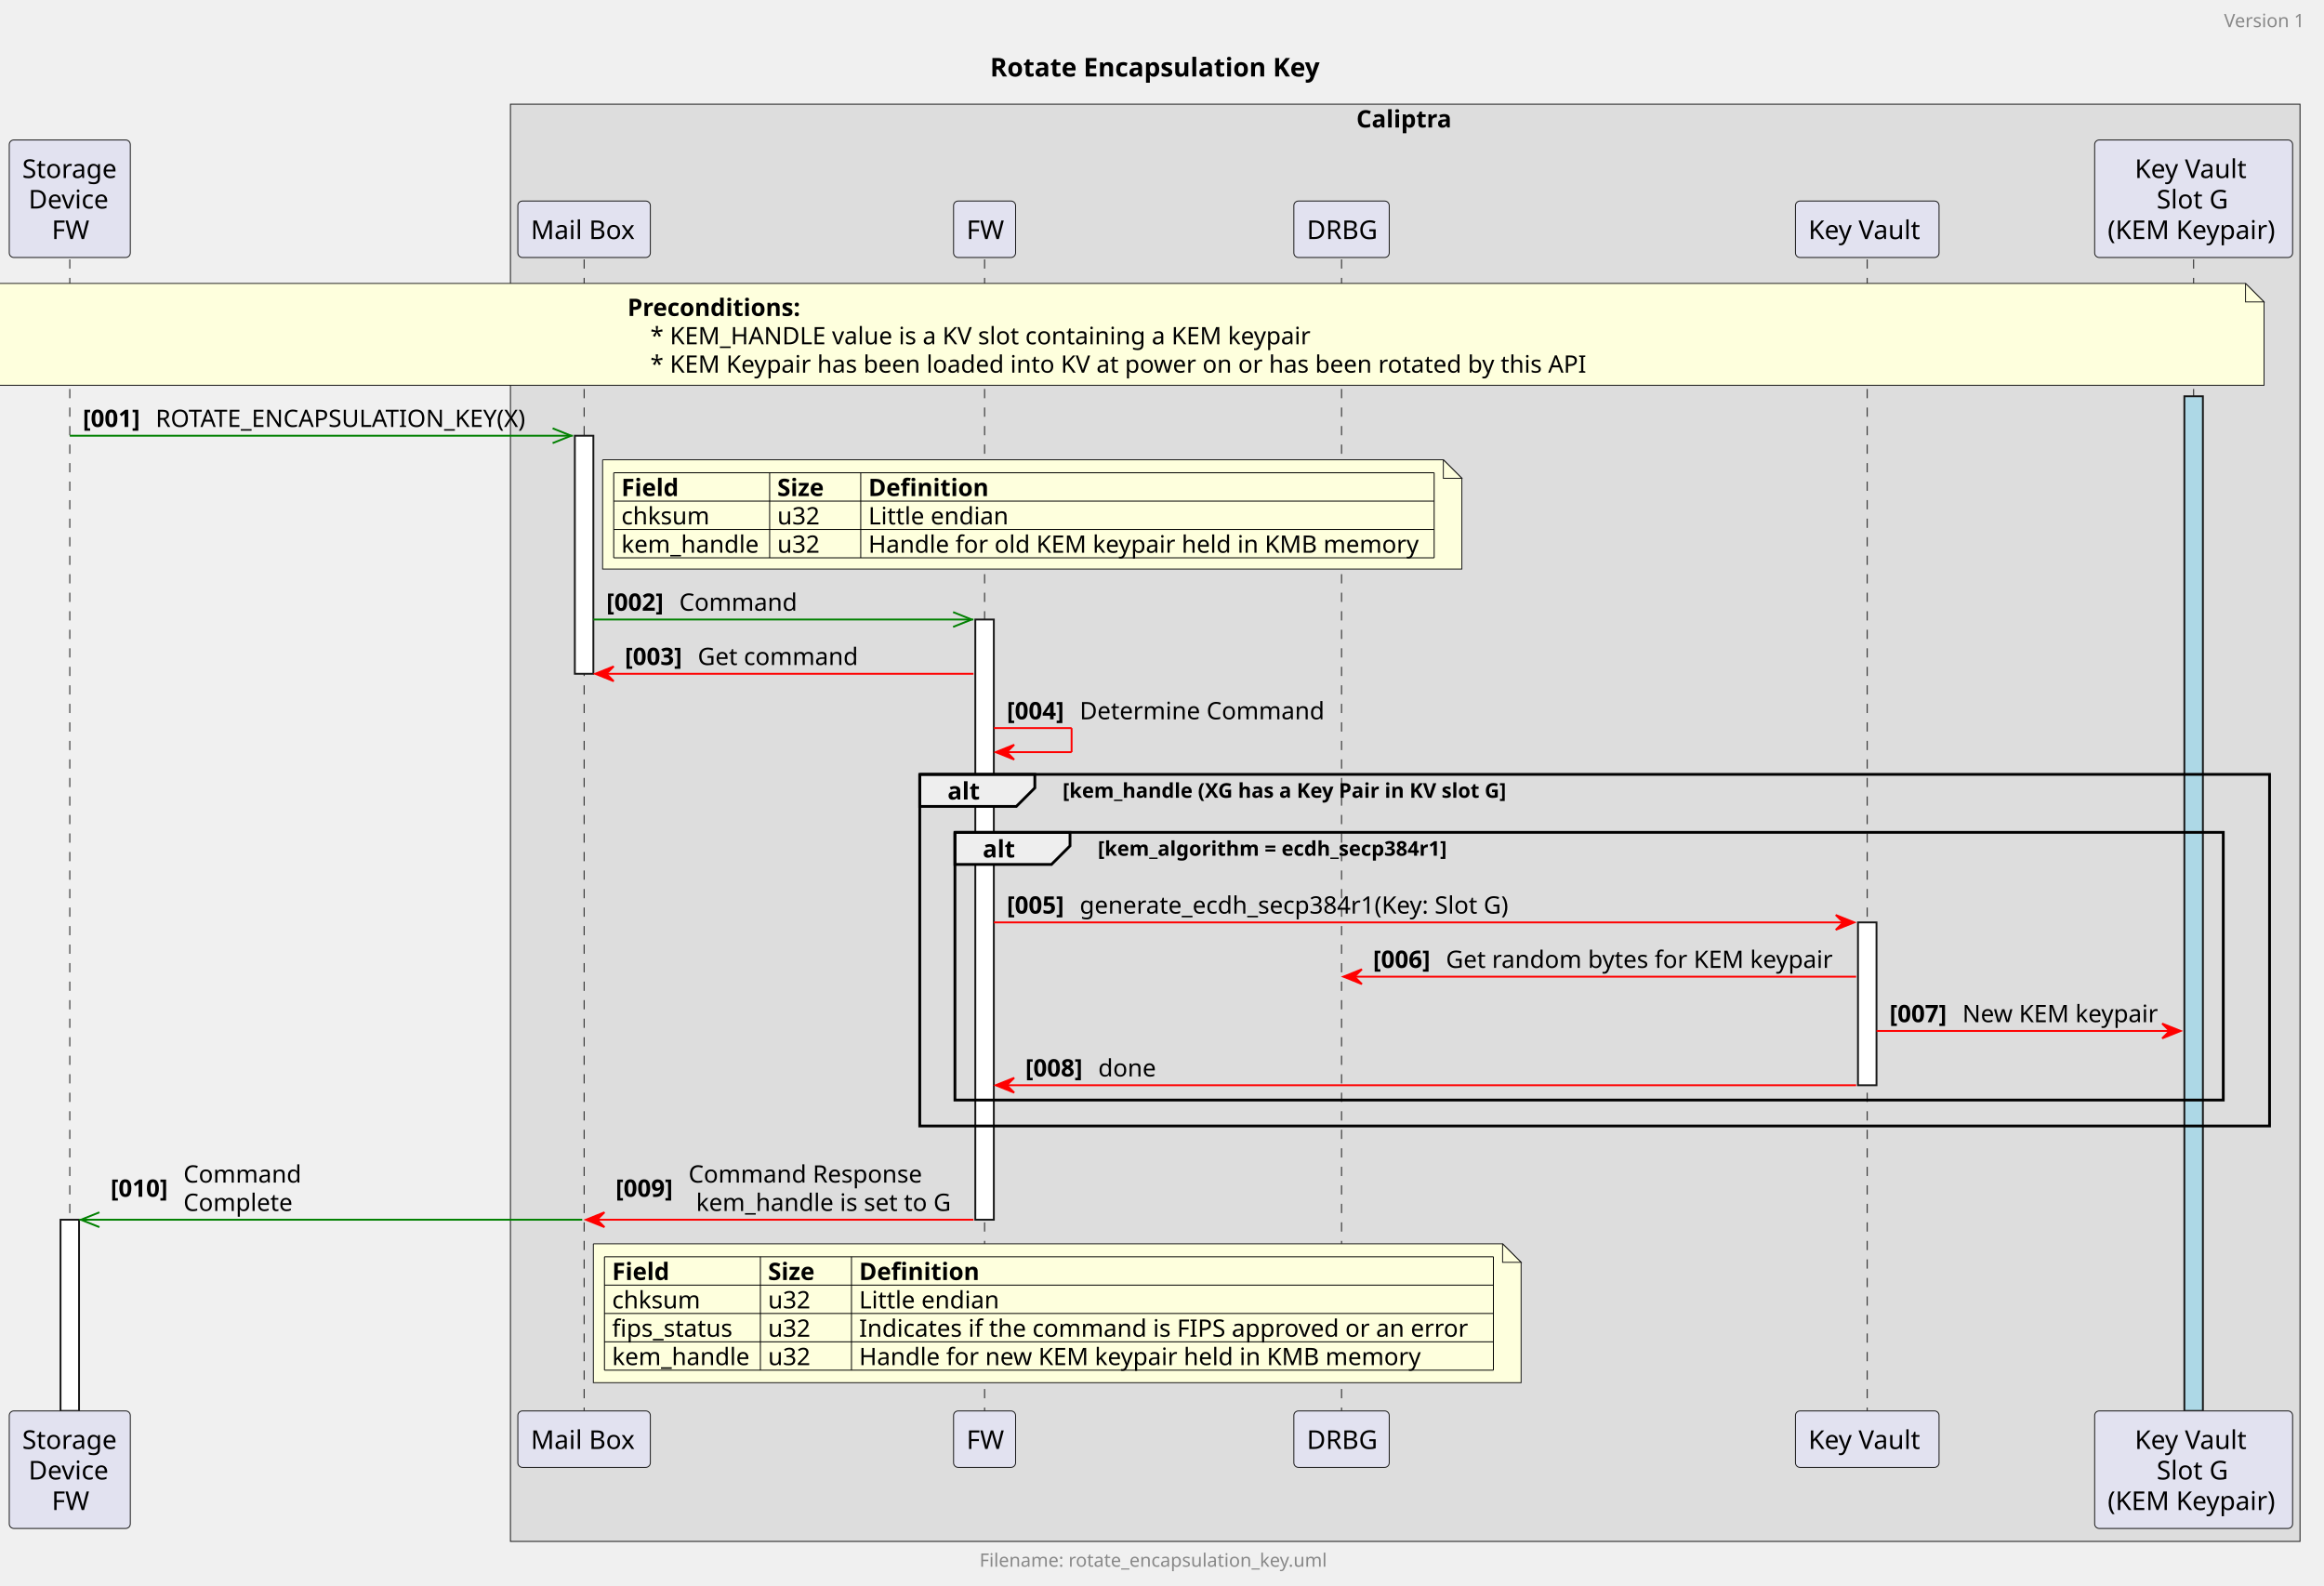
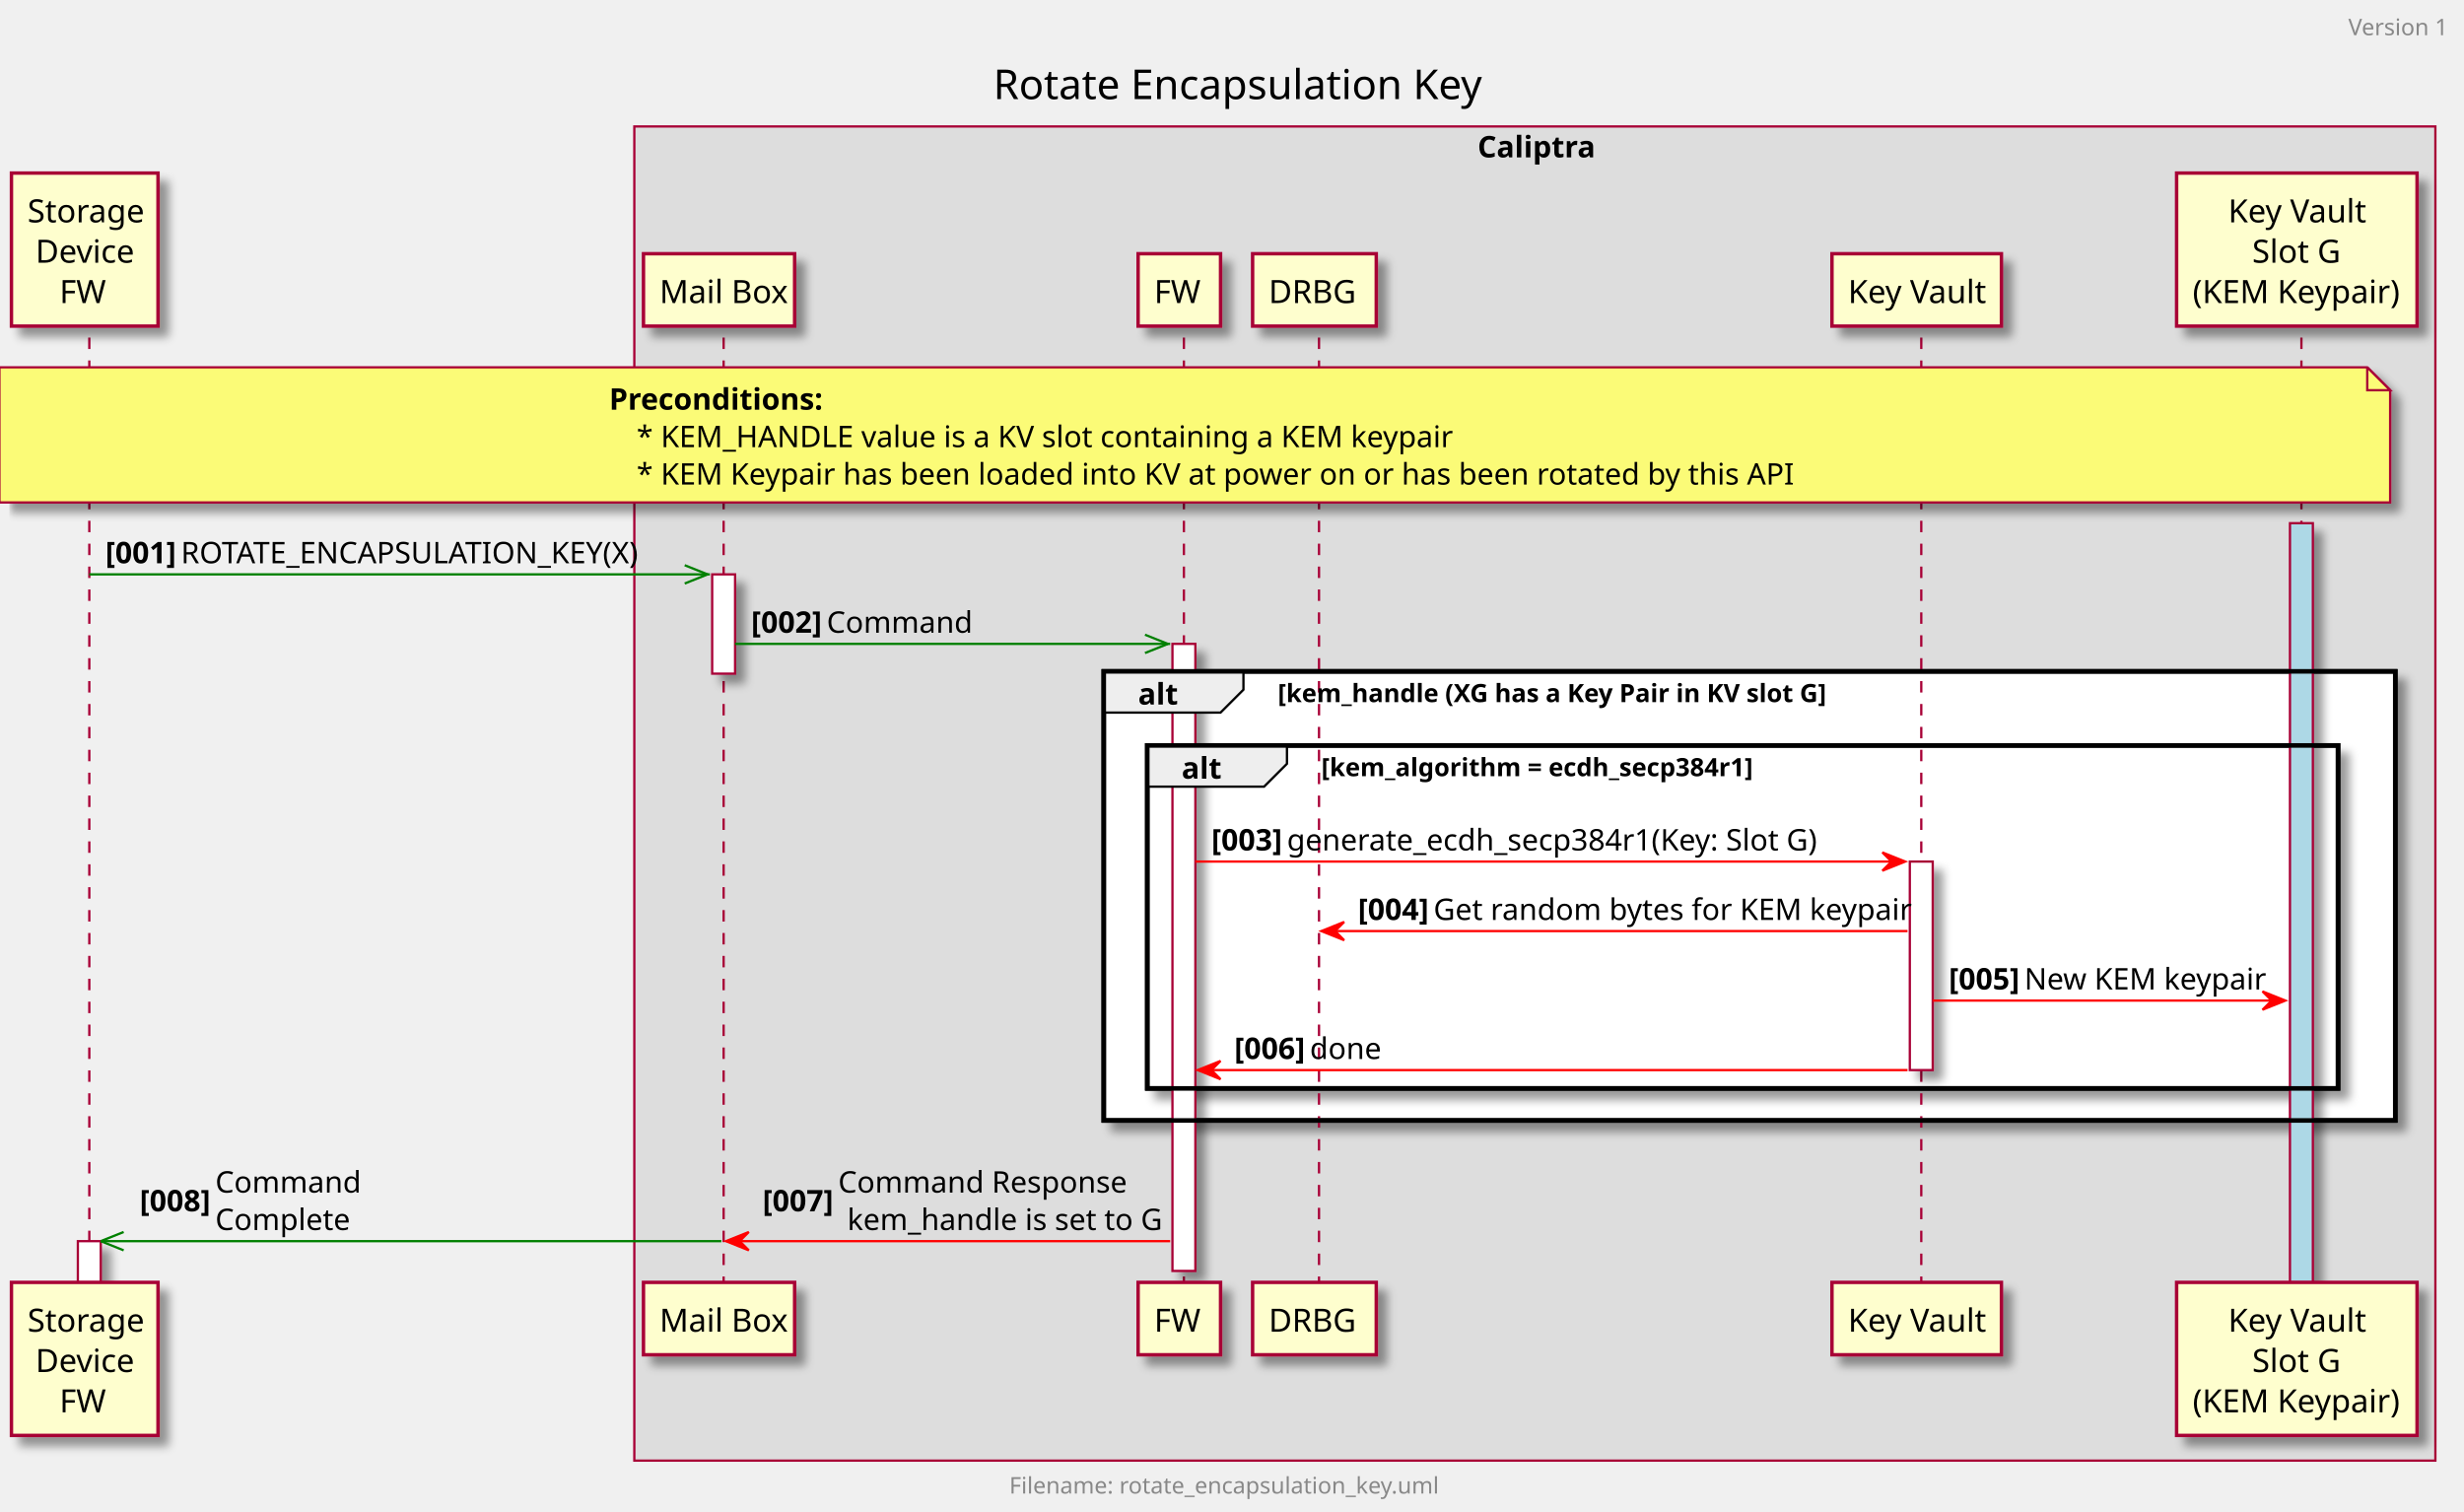
- <svg xmlns="http://www.w3.org/2000/svg" contentStyleType="text/css" data-diagram-type="SEQUENCE" height="856px" preserveAspectRatio="none" style="width:1255px;height:856px;background:#FFFFFF;" version="1.1" viewBox="0 0 1255 856" width="1255px" zoomAndPan="magnify">
-   <defs />
+ <svg xmlns="http://www.w3.org/2000/svg" contentScriptType="application/ecmascript" contentStyleType="text/css" height="660px" preserveAspectRatio="none" style="width:1076px;height:660px;background:#FFFFFF;" version="1.1" viewBox="0 0 1076 660" width="1076px" zoomAndPan="magnify">
+   <defs>
+     <filter height="300%" id="fiado8q6rz7si" width="300%" x="-1" y="-1">
+       <feGaussianBlur result="blurOut" stdDeviation="2.0" />
+       <feColorMatrix in="blurOut" result="blurOut2" type="matrix" values="0 0 0 0 0 0 0 0 0 0 0 0 0 0 0 0 0 0 .4 0" />
+       <feOffset dx="4.0" dy="4.0" in="blurOut2" result="blurOut3" />
+       <feBlend in="SourceGraphic" in2="blurOut3" mode="normal" />
+     </filter>
+   </defs>
  <g>
-     <rect fill="#DDDDDD" height="776.072" style="stroke:#181818;stroke-width:0.5;" width="966.399" x="275.647" y="56.266" />
-     <text fill="#000000" font-family="sans-serif" font-size="13" font-weight="bold" lengthAdjust="spacing" textLength="52.794" x="732.45" y="68.834">Caliptra</text>
-     <text fill="#888888" font-family="sans-serif" font-size="10" lengthAdjust="spacing" textLength="46.025" x="1201.021" y="14.668">Version 1</text>
-     <text fill="#000000" font-family="sans-serif" font-size="14" font-weight="bold" lengthAdjust="spacing" textLength="182.731" x="534.657" y="41.312">Rotate Encapsulation Key</text>
-     <g>
-       <rect fill="transparent" height="621.832" width="8" x="34.183" y="140.041" />
-       <line style="stroke:#181818;stroke-width:0.5;stroke-dasharray:5.0,5.0;" x1="37.683" x2="37.683" y1="140.041" y2="761.873" />
-     </g>
-     <g>
-       <rect fill="#FFFFFF" height="103.242" style="stroke:#181818;stroke-width:1;" width="10" x="32.683" y="658.631" />
-     </g>
-     <g>
-       <rect fill="transparent" height="621.832" width="8" x="311.923" y="140.041" />
-       <line style="stroke:#181818;stroke-width:0.5;stroke-dasharray:5.0,5.0;" x1="315.423" x2="315.423" y1="140.041" y2="761.873" />
-     </g>
-     <g>
-       <rect fill="#FFFFFF" height="128.553" style="stroke:#181818;stroke-width:1;" width="10" x="310.423" y="235.283" />
-     </g>
-     <g>
-       <rect fill="transparent" height="621.832" width="8" x="528.186" y="140.041" />
-       <line style="stroke:#181818;stroke-width:0.5;stroke-dasharray:5.0,5.0;" x1="531.686" x2="531.686" y1="140.041" y2="761.873" />
-     </g>
-     <g>
-       <rect fill="#FFFFFF" height="324.106" style="stroke:#181818;stroke-width:1;" width="10" x="526.686" y="334.525" />
-     </g>
-     <g>
-       <rect fill="transparent" height="621.832" width="8" x="720.954" y="140.041" />
-       <line style="stroke:#181818;stroke-width:0.5;stroke-dasharray:5.0,5.0;" x1="724.454" x2="724.454" y1="140.041" y2="761.873" />
-     </g>
-     <g>
-       <rect fill="transparent" height="621.832" width="8" x="1004.845" y="140.041" />
-       <line style="stroke:#181818;stroke-width:0.5;stroke-dasharray:5.0,5.0;" x1="1008.345" x2="1008.345" y1="140.041" y2="761.873" />
-     </g>
-     <g>
-       <rect fill="#FFFFFF" height="87.932" style="stroke:#181818;stroke-width:1;" width="10" x="1003.345" y="498.078" />
-     </g>
-     <g>
-       <rect fill="transparent" height="621.832" width="8" x="1181.099" y="140.041" />
-       <line style="stroke:#181818;stroke-width:0.5;stroke-dasharray:5.0,5.0;" x1="1184.599" x2="1184.599" y1="140.041" y2="761.873" />
-     </g>
-     <g>
-       <rect fill="#ADD8E6" height="547.9" style="stroke:#181818;stroke-width:1;" width="10" x="1179.599" y="213.973" />
-     </g>
-     <rect fill="#E2E2F0" height="63.465" rx="2.5" ry="2.5" style="stroke:#181818;stroke-width:0.5;" width="65.365" x="5" y="75.576" />
-     <text fill="#000000" font-family="sans-serif" font-size="14" lengthAdjust="spacing" textLength="51.365" x="12" y="96.111">Storage</text>
-     <text fill="#000000" font-family="sans-serif" font-size="14" lengthAdjust="spacing" textLength="44.55" x="15.408" y="112.6">Device</text>
-     <text fill="#000000" font-family="sans-serif" font-size="14" lengthAdjust="spacing" textLength="19.482" x="27.941" y="129.088">FW</text>
-     <rect fill="#E2E2F0" height="30.488" rx="2.5" ry="2.5" style="stroke:#181818;stroke-width:0.5;" width="71.552" x="279.647" y="108.553" />
-     <text fill="#000000" font-family="sans-serif" font-size="14" lengthAdjust="spacing" textLength="57.552" x="286.647" y="129.088">Mail Box</text>
-     <rect fill="#E2E2F0" height="30.488" rx="2.5" ry="2.5" style="stroke:#181818;stroke-width:0.5;" width="33.482" x="514.945" y="108.553" />
-     <text fill="#000000" font-family="sans-serif" font-size="14" lengthAdjust="spacing" textLength="19.482" x="521.945" y="129.088">FW</text>
-     <rect fill="#E2E2F0" height="30.488" rx="2.5" ry="2.5" style="stroke:#181818;stroke-width:0.5;" width="51.509" x="698.7" y="108.553" />
-     <text fill="#000000" font-family="sans-serif" font-size="14" lengthAdjust="spacing" textLength="37.509" x="705.7" y="129.088">DRBG</text>
-     <rect fill="#E2E2F0" height="30.488" rx="2.5" ry="2.5" style="stroke:#181818;stroke-width:0.5;" width="77.54" x="969.575" y="108.553" />
-     <text fill="#000000" font-family="sans-serif" font-size="14" lengthAdjust="spacing" textLength="63.54" x="976.575" y="129.088">Key Vault</text>
-     <rect fill="#E2E2F0" height="63.465" rx="2.5" ry="2.5" style="stroke:#181818;stroke-width:0.5;" width="106.894" x="1131.152" y="75.576" />
-     <text fill="#000000" font-family="sans-serif" font-size="14" lengthAdjust="spacing" textLength="63.54" x="1152.829" y="96.111">Key Vault</text>
-     <text fill="#000000" font-family="sans-serif" font-size="14" lengthAdjust="spacing" textLength="39.97" x="1164.614" y="112.6">Slot G</text>
-     <text fill="#000000" font-family="sans-serif" font-size="14" lengthAdjust="spacing" textLength="92.894" x="1138.152" y="129.088">(KEM Keypair)</text>
-     <rect fill="#E2E2F0" height="63.465" rx="2.5" ry="2.5" style="stroke:#181818;stroke-width:0.5;" width="65.365" x="5" y="761.873" />
-     <text fill="#000000" font-family="sans-serif" font-size="14" lengthAdjust="spacing" textLength="51.365" x="12" y="782.408">Storage</text>
-     <text fill="#000000" font-family="sans-serif" font-size="14" lengthAdjust="spacing" textLength="44.55" x="15.408" y="798.896">Device</text>
-     <text fill="#000000" font-family="sans-serif" font-size="14" lengthAdjust="spacing" textLength="19.482" x="27.941" y="815.385">FW</text>
-     <rect fill="#E2E2F0" height="30.488" rx="2.5" ry="2.5" style="stroke:#181818;stroke-width:0.5;" width="71.552" x="279.647" y="761.873" />
-     <text fill="#000000" font-family="sans-serif" font-size="14" lengthAdjust="spacing" textLength="57.552" x="286.647" y="782.408">Mail Box</text>
-     <rect fill="#E2E2F0" height="30.488" rx="2.5" ry="2.5" style="stroke:#181818;stroke-width:0.5;" width="33.482" x="514.945" y="761.873" />
-     <text fill="#000000" font-family="sans-serif" font-size="14" lengthAdjust="spacing" textLength="19.482" x="521.945" y="782.408">FW</text>
-     <rect fill="#E2E2F0" height="30.488" rx="2.5" ry="2.5" style="stroke:#181818;stroke-width:0.5;" width="51.509" x="698.7" y="761.873" />
-     <text fill="#000000" font-family="sans-serif" font-size="14" lengthAdjust="spacing" textLength="37.509" x="705.7" y="782.408">DRBG</text>
-     <rect fill="#E2E2F0" height="30.488" rx="2.5" ry="2.5" style="stroke:#181818;stroke-width:0.5;" width="77.54" x="969.575" y="761.873" />
-     <text fill="#000000" font-family="sans-serif" font-size="14" lengthAdjust="spacing" textLength="63.54" x="976.575" y="782.408">Key Vault</text>
-     <rect fill="#E2E2F0" height="63.465" rx="2.5" ry="2.5" style="stroke:#181818;stroke-width:0.5;" width="106.894" x="1131.152" y="761.873" />
-     <text fill="#000000" font-family="sans-serif" font-size="14" lengthAdjust="spacing" textLength="63.54" x="1152.829" y="782.408">Key Vault</text>
-     <text fill="#000000" font-family="sans-serif" font-size="14" lengthAdjust="spacing" textLength="39.97" x="1164.614" y="798.896">Slot G</text>
-     <text fill="#000000" font-family="sans-serif" font-size="14" lengthAdjust="spacing" textLength="92.894" x="1138.152" y="815.385">(KEM Keypair)</text>
-     <path d="M-0.382,153.041 L-0.382,208.041 L1222.618,208.041 L1222.618,163.041 L1212.618,153.041 L-0.382,153.041 " fill="#FEFFDD" style="stroke:#181818;stroke-width:0.5;" />
-     <path d="M1212.618,153.041 L1212.618,163.041 L1222.618,163.041 L1212.618,153.041 " fill="#FEFFDD" style="stroke:#181818;stroke-width:0.5;" />
-     <text fill="#000000" font-family="sans-serif" font-size="13" font-weight="bold" lengthAdjust="spacing" textLength="94.999" x="338.843" y="170.609">Preconditions:</text>
-     <text fill="#000000" font-family="sans-serif" font-size="13" lengthAdjust="spacing" textLength="369.719" x="351.183" y="185.92">* KEM_HANDLE value is a KV slot containing a KEM keypair</text>
-     <text fill="#000000" font-family="sans-serif" font-size="13" lengthAdjust="spacing" textLength="523.256" x="351.183" y="201.231">* KEM Keypair has been loaded into KV at power on or has been rotated by this API</text>
-     <line style="stroke:#008000;stroke-width:1;" x1="308.423" x2="298.423" y1="235.283" y2="231.283" />
-     <line style="stroke:#008000;stroke-width:1;" x1="308.423" x2="298.423" y1="235.283" y2="239.283" />
-     <line style="stroke:#008000;stroke-width:1;" x1="37.683" x2="309.423" y1="235.283" y2="235.283" />
-     <text fill="#000000" font-family="sans-serif" font-size="13" font-weight="bold" lengthAdjust="spacing" textLength="35.363" x="44.683" y="230.541">[001]</text>
-     <text fill="#000000" font-family="sans-serif" font-size="13" lengthAdjust="spacing" textLength="209.377" x="84.045" y="230.541">ROTATE_ENCAPSULATION_KEY(X)</text>
-     <path d="M325.423,248.283 L325.423,307.283 L789.423,307.283 L789.423,258.283 L779.423,248.283 L325.423,248.283 " fill="#FEFFDD" style="stroke:#181818;stroke-width:0.5;" />
-     <path d="M779.423,248.283 L779.423,258.283 L789.423,258.283 L779.423,248.283 " fill="#FEFFDD" style="stroke:#181818;stroke-width:0.5;" />
-     <text fill="#000000" font-family="sans-serif" font-size="13" lengthAdjust="spacing" textLength="4.113" x="331.423" y="267.852"> </text>
-     <text fill="#000000" font-family="sans-serif" font-size="13" font-weight="bold" lengthAdjust="spacing" textLength="32.151" x="335.536" y="267.852">Field</text>
-     <text fill="#000000" font-family="sans-serif" font-size="13" lengthAdjust="spacing" textLength="4.113" x="415.625" y="267.852"> </text>
-     <text fill="#000000" font-family="sans-serif" font-size="13" font-weight="bold" lengthAdjust="spacing" textLength="26.952" x="419.738" y="267.852">Size</text>
-     <text fill="#000000" font-family="sans-serif" font-size="13" lengthAdjust="spacing" textLength="4.113" x="464.812" y="267.852"> </text>
-     <text fill="#000000" font-family="sans-serif" font-size="13" font-weight="bold" lengthAdjust="spacing" textLength="66.644" x="468.926" y="267.852">Definition</text>
-     <text fill="#000000" font-family="sans-serif" font-size="13" lengthAdjust="spacing" textLength="49.156" x="335.536" y="283.162">chksum</text>
-     <text fill="#000000" font-family="sans-serif" font-size="13" lengthAdjust="spacing" textLength="24.508" x="419.738" y="283.162">u32</text>
-     <text fill="#000000" font-family="sans-serif" font-size="13" lengthAdjust="spacing" textLength="78.025" x="468.926" y="283.162">Little endian</text>
-     <text fill="#000000" font-family="sans-serif" font-size="13" lengthAdjust="spacing" textLength="75.975" x="335.536" y="298.473">kem_handle</text>
-     <text fill="#000000" font-family="sans-serif" font-size="13" lengthAdjust="spacing" textLength="24.508" x="419.738" y="298.473">u32</text>
-     <text fill="#000000" font-family="sans-serif" font-size="13" lengthAdjust="spacing" textLength="305.551" x="468.926" y="298.473">Handle for old KEM keypair held in KMB memory</text>
-     <line style="stroke:#000000;stroke-width:0.5;" x1="331.423" x2="774.477" y1="255.283" y2="255.283" />
-     <line style="stroke:#000000;stroke-width:0.5;" x1="331.423" x2="774.477" y1="270.594" y2="270.594" />
-     <line style="stroke:#000000;stroke-width:0.5;" x1="331.423" x2="774.477" y1="285.904" y2="285.904" />
-     <line style="stroke:#000000;stroke-width:0.5;" x1="331.423" x2="774.477" y1="301.215" y2="301.215" />
-     <line style="stroke:#000000;stroke-width:0.5;" x1="331.423" x2="331.423" y1="255.283" y2="301.215" />
-     <line style="stroke:#000000;stroke-width:0.5;" x1="415.625" x2="415.625" y1="255.283" y2="301.215" />
-     <line style="stroke:#000000;stroke-width:0.5;" x1="464.812" x2="464.812" y1="255.283" y2="301.215" />
-     <line style="stroke:#000000;stroke-width:0.5;" x1="774.477" x2="774.477" y1="255.283" y2="301.215" />
-     <line style="stroke:#008000;stroke-width:1;" x1="524.686" x2="514.686" y1="334.525" y2="330.525" />
-     <line style="stroke:#008000;stroke-width:1;" x1="524.686" x2="514.686" y1="334.525" y2="338.525" />
-     <line style="stroke:#008000;stroke-width:1;" x1="320.423" x2="525.686" y1="334.525" y2="334.525" />
-     <text fill="#000000" font-family="sans-serif" font-size="13" font-weight="bold" lengthAdjust="spacing" textLength="35.363" x="327.423" y="329.783">[002]</text>
-     <text fill="#000000" font-family="sans-serif" font-size="13" lengthAdjust="spacing" textLength="64.683" x="366.786" y="329.783">Command</text>
-     <polygon fill="#FF0000" points="331.423,359.836,321.423,363.836,331.423,367.836,327.423,363.836" style="stroke:#FF0000;stroke-width:1;" />
-     <line style="stroke:#FF0000;stroke-width:1;" x1="325.423" x2="525.686" y1="363.836" y2="363.836" />
-     <text fill="#000000" font-family="sans-serif" font-size="13" font-weight="bold" lengthAdjust="spacing" textLength="35.363" x="337.423" y="359.094">[003]</text>
-     <text fill="#000000" font-family="sans-serif" font-size="13" lengthAdjust="spacing" textLength="87.96" x="376.786" y="359.094">Get command</text>
-     <line style="stroke:#FF0000;stroke-width:1;" x1="536.686" x2="578.686" y1="393.147" y2="393.147" />
-     <line style="stroke:#FF0000;stroke-width:1;" x1="578.686" x2="578.686" y1="393.147" y2="406.147" />
-     <line style="stroke:#FF0000;stroke-width:1;" x1="537.686" x2="578.686" y1="406.147" y2="406.147" />
-     <polygon fill="#FF0000" points="547.686,402.147,537.686,406.147,547.686,410.147,543.686,406.147" style="stroke:#FF0000;stroke-width:1;" />
-     <text fill="#000000" font-family="sans-serif" font-size="13" font-weight="bold" lengthAdjust="spacing" textLength="35.363" x="543.686" y="388.404">[004]</text>
-     <text fill="#000000" font-family="sans-serif" font-size="13" lengthAdjust="spacing" textLength="134.405" x="583.049" y="388.404">Determine Command</text>
-     <path d="M496.686,418.147 L558.825,418.147 L558.825,425.457 L548.825,435.457 L496.686,435.457 L496.686,418.147 " fill="#EEEEEE" style="stroke:#000000;stroke-width:1.5;" />
-     <rect fill="transparent" height="189.863" style="stroke:#000000;stroke-width:1.5;" width="728.913" x="496.686" y="418.147" />
-     <text fill="#000000" font-family="sans-serif" font-size="13" font-weight="bold" lengthAdjust="spacing" textLength="17.139" x="511.686" y="431.715">alt</text>
-     <text fill="#000000" font-family="sans-serif" font-size="11" font-weight="bold" lengthAdjust="spacing" textLength="252.812" x="573.825" y="430.781">[kem_handle (XG has a Key Pair in KV slot G]</text>
-     <path d="M515.686,449.457 L577.825,449.457 L577.825,456.768 L567.825,466.768 L515.686,466.768 L515.686,449.457 " fill="#EEEEEE" style="stroke:#000000;stroke-width:1.5;" />
-     <rect fill="transparent" height="144.553" style="stroke:#000000;stroke-width:1.5;" width="684.913" x="515.686" y="449.457" />
-     <text fill="#000000" font-family="sans-serif" font-size="13" font-weight="bold" lengthAdjust="spacing" textLength="17.139" x="530.686" y="463.025">alt</text>
-     <text fill="#000000" font-family="sans-serif" font-size="11" font-weight="bold" lengthAdjust="spacing" textLength="201.126" x="592.825" y="462.092">[kem_algorithm = ecdh_secp384r1]</text>
-     <polygon fill="#FF0000" points="991.345,494.078,1001.345,498.078,991.345,502.078,995.345,498.078" style="stroke:#FF0000;stroke-width:1;" />
-     <line style="stroke:#FF0000;stroke-width:1;" x1="536.686" x2="997.345" y1="498.078" y2="498.078" />
-     <text fill="#000000" font-family="sans-serif" font-size="13" font-weight="bold" lengthAdjust="spacing" textLength="35.363" x="543.686" y="493.336">[005]</text>
-     <text fill="#000000" font-family="sans-serif" font-size="13" lengthAdjust="spacing" textLength="241.643" x="583.049" y="493.336">generate_ecdh_secp384r1(Key: Slot G)</text>
-     <polygon fill="#FF0000" points="735.454,523.389,725.454,527.389,735.454,531.389,731.454,527.389" style="stroke:#FF0000;stroke-width:1;" />
-     <line style="stroke:#FF0000;stroke-width:1;" x1="729.454" x2="1002.345" y1="527.389" y2="527.389" />
-     <text fill="#000000" font-family="sans-serif" font-size="13" font-weight="bold" lengthAdjust="spacing" textLength="35.363" x="741.454" y="522.646">[006]</text>
-     <text fill="#000000" font-family="sans-serif" font-size="13" lengthAdjust="spacing" textLength="215.528" x="780.817" y="522.646">Get random bytes for KEM keypair</text>
-     <polygon fill="#FF0000" points="1167.599,552.699,1177.599,556.699,1167.599,560.699,1171.599,556.699" style="stroke:#FF0000;stroke-width:1;" />
-     <line style="stroke:#FF0000;stroke-width:1;" x1="1013.345" x2="1173.599" y1="556.699" y2="556.699" />
-     <text fill="#000000" font-family="sans-serif" font-size="13" font-weight="bold" lengthAdjust="spacing" textLength="35.363" x="1020.345" y="551.957">[007]</text>
-     <text fill="#000000" font-family="sans-serif" font-size="13" lengthAdjust="spacing" textLength="107.891" x="1059.708" y="551.957">New KEM keypair</text>
-     <polygon fill="#FF0000" points="547.686,582.01,537.686,586.01,547.686,590.01,543.686,586.01" style="stroke:#FF0000;stroke-width:1;" />
-     <line style="stroke:#FF0000;stroke-width:1;" x1="541.686" x2="1002.345" y1="586.01" y2="586.01" />
-     <text fill="#000000" font-family="sans-serif" font-size="13" font-weight="bold" lengthAdjust="spacing" textLength="35.363" x="553.686" y="581.268">[008]</text>
-     <text fill="#000000" font-family="sans-serif" font-size="13" lengthAdjust="spacing" textLength="31.478" x="593.049" y="581.268">done</text>
-     <polygon fill="#FF0000" points="326.423,654.631,316.423,658.631,326.423,662.631,322.423,658.631" style="stroke:#FF0000;stroke-width:1;" />
-     <line style="stroke:#FF0000;stroke-width:1;" x1="320.423" x2="525.686" y1="658.631" y2="658.631" />
-     <text fill="#000000" font-family="sans-serif" font-size="13" font-weight="bold" lengthAdjust="spacing" textLength="35.363" x="332.423" y="646.233">[009]</text>
-     <text fill="#000000" font-family="sans-serif" font-size="13" lengthAdjust="spacing" textLength="128.991" x="371.786" y="638.578">Command Response</text>
-     <text fill="#000000" font-family="sans-serif" font-size="13" lengthAdjust="spacing" textLength="143.787" x="375.899" y="653.889">kem_handle is set to G</text>
-     <line style="stroke:#008000;stroke-width:1;" x1="43.683" x2="53.683" y1="658.631" y2="654.631" />
-     <line style="stroke:#008000;stroke-width:1;" x1="43.683" x2="53.683" y1="658.631" y2="662.631" />
-     <line style="stroke:#008000;stroke-width:1;" x1="42.683" x2="314.423" y1="658.631" y2="658.631" />
-     <text fill="#000000" font-family="sans-serif" font-size="13" font-weight="bold" lengthAdjust="spacing" textLength="35.363" x="59.683" y="646.233">[010]</text>
-     <text fill="#000000" font-family="sans-serif" font-size="13" lengthAdjust="spacing" textLength="64.683" x="99.045" y="638.578">Command</text>
-     <text fill="#000000" font-family="sans-serif" font-size="13" lengthAdjust="spacing" textLength="60.404" x="99.045" y="653.889">Complete</text>
-     <path d="M320.423,671.631 L320.423,746.631 L821.423,746.631 L821.423,681.631 L811.423,671.631 L320.423,671.631 " fill="#FEFFDD" style="stroke:#181818;stroke-width:0.5;" />
-     <path d="M811.423,671.631 L811.423,681.631 L821.423,681.631 L811.423,671.631 " fill="#FEFFDD" style="stroke:#181818;stroke-width:0.5;" />
-     <text fill="#000000" font-family="sans-serif" font-size="13" lengthAdjust="spacing" textLength="4.113" x="326.423" y="691.199"> </text>
-     <text fill="#000000" font-family="sans-serif" font-size="13" font-weight="bold" lengthAdjust="spacing" textLength="32.151" x="330.536" y="691.199">Field</text>
-     <text fill="#000000" font-family="sans-serif" font-size="13" lengthAdjust="spacing" textLength="4.113" x="410.625" y="691.199"> </text>
-     <text fill="#000000" font-family="sans-serif" font-size="13" font-weight="bold" lengthAdjust="spacing" textLength="26.952" x="414.738" y="691.199">Size</text>
-     <text fill="#000000" font-family="sans-serif" font-size="13" lengthAdjust="spacing" textLength="4.113" x="459.812" y="691.199"> </text>
-     <text fill="#000000" font-family="sans-serif" font-size="13" font-weight="bold" lengthAdjust="spacing" textLength="66.644" x="463.926" y="691.199">Definition</text>
-     <text fill="#000000" font-family="sans-serif" font-size="13" lengthAdjust="spacing" textLength="49.156" x="330.536" y="706.51">chksum</text>
-     <text fill="#000000" font-family="sans-serif" font-size="13" lengthAdjust="spacing" textLength="24.508" x="414.738" y="706.51">u32</text>
-     <text fill="#000000" font-family="sans-serif" font-size="13" lengthAdjust="spacing" textLength="78.025" x="463.926" y="706.51">Little endian</text>
-     <text fill="#000000" font-family="sans-serif" font-size="13" lengthAdjust="spacing" textLength="68.072" x="330.536" y="721.82">fips_status</text>
-     <text fill="#000000" font-family="sans-serif" font-size="13" lengthAdjust="spacing" textLength="24.508" x="414.738" y="721.82">u32</text>
-     <text fill="#000000" font-family="sans-serif" font-size="13" lengthAdjust="spacing" textLength="338.425" x="463.926" y="721.82">Indicates if the command is FIPS approved or an error</text>
-     <text fill="#000000" font-family="sans-serif" font-size="13" lengthAdjust="spacing" textLength="75.975" x="330.536" y="737.131">kem_handle</text>
-     <text fill="#000000" font-family="sans-serif" font-size="13" lengthAdjust="spacing" textLength="24.508" x="414.738" y="737.131">u32</text>
-     <text fill="#000000" font-family="sans-serif" font-size="13" lengthAdjust="spacing" textLength="310.953" x="463.926" y="737.131">Handle for new KEM keypair held in KMB memory</text>
-     <line style="stroke:#000000;stroke-width:0.5;" x1="326.423" x2="806.464" y1="678.631" y2="678.631" />
-     <line style="stroke:#000000;stroke-width:0.5;" x1="326.423" x2="806.464" y1="693.941" y2="693.941" />
-     <line style="stroke:#000000;stroke-width:0.5;" x1="326.423" x2="806.464" y1="709.252" y2="709.252" />
-     <line style="stroke:#000000;stroke-width:0.5;" x1="326.423" x2="806.464" y1="724.562" y2="724.562" />
-     <line style="stroke:#000000;stroke-width:0.5;" x1="326.423" x2="806.464" y1="739.873" y2="739.873" />
-     <line style="stroke:#000000;stroke-width:0.5;" x1="326.423" x2="326.423" y1="678.631" y2="739.873" />
-     <line style="stroke:#000000;stroke-width:0.5;" x1="410.625" x2="410.625" y1="678.631" y2="739.873" />
-     <line style="stroke:#000000;stroke-width:0.5;" x1="459.812" x2="459.812" y1="678.631" y2="739.873" />
-     <line style="stroke:#000000;stroke-width:0.5;" x1="806.464" x2="806.464" y1="678.631" y2="739.873" />
-     <text fill="#888888" font-family="sans-serif" font-size="10" lengthAdjust="spacing" textLength="194.136" x="528.955" y="846.006">Filename: rotate_encapsulation_key.uml</text>
+     <rect fill="#DDDDDD" height="582.578" style="stroke:#A80036;stroke-width:1.0;" width="786.5" x="277" y="55.219" />
+     <text fill="#000000" font-family="sans-serif" font-size="13" font-weight="bold" lengthAdjust="spacing" textLength="50" x="645.25" y="68.714">Caliptra</text>
+     <text fill="#888888" font-family="sans-serif" font-size="10" lengthAdjust="spacing" textLength="44" x="1025.5" y="15.381">Version 1</text>
+     <text fill="#000000" font-family="sans-serif" font-size="18" lengthAdjust="spacing" textLength="207" x="433.75" y="43.264">Rotate Encapsulation Key</text>
+     <rect fill="#FFFFFF" filter="url(#fiado8q6rz7si)" height="196.109" style="stroke:#000000;stroke-width:2.0;" width="564" x="482" y="293.156" />
+     <rect fill="#FFFFFF" filter="url(#fiado8q6rz7si)" height="149.758" style="stroke:#000000;stroke-width:2.0;" width="520" x="501" y="325.508" />
+     <line style="stroke:#A80036;stroke-width:1.0;stroke-dasharray:5.0,5.0;" x1="39" x2="39" y1="147.398" y2="559.969" />
+     <rect fill="#FFFFFF" filter="url(#fiado8q6rz7si)" height="18" style="stroke:#A80036;stroke-width:1.0;" width="10" x="34" y="541.969" />
+     <line style="stroke:#A80036;stroke-width:1.0;stroke-dasharray:5.0,5.0;" x1="316" x2="316" y1="147.398" y2="559.969" />
+     <rect fill="#FFFFFF" filter="url(#fiado8q6rz7si)" height="43.352" style="stroke:#A80036;stroke-width:1.0;" width="10" x="311" y="250.805" />
+     <line style="stroke:#A80036;stroke-width:1.0;stroke-dasharray:5.0,5.0;" x1="517" x2="517" y1="147.398" y2="559.969" />
+     <rect fill="#FFFFFF" filter="url(#fiado8q6rz7si)" height="273.812" style="stroke:#A80036;stroke-width:1.0;" width="10" x="512" y="281.156" />
+     <line style="stroke:#A80036;stroke-width:1.0;stroke-dasharray:5.0,5.0;" x1="576" x2="576" y1="147.398" y2="559.969" />
+     <line style="stroke:#A80036;stroke-width:1.0;stroke-dasharray:5.0,5.0;" x1="839" x2="839" y1="147.398" y2="559.969" />
+     <rect fill="#FFFFFF" filter="url(#fiado8q6rz7si)" height="91.055" style="stroke:#A80036;stroke-width:1.0;" width="10" x="834" y="376.211" />
+     <line style="stroke:#A80036;stroke-width:1.0;stroke-dasharray:5.0,5.0;" x1="1005" x2="1005" y1="147.398" y2="559.969" />
+     <rect fill="#ADD8E6" filter="url(#fiado8q6rz7si)" height="331.516" style="stroke:#A80036;stroke-width:1.0;" width="10" x="1000" y="228.453" />
+     <rect fill="#FEFECE" filter="url(#fiado8q6rz7si)" height="66.828" style="stroke:#A80036;stroke-width:1.5;" width="64" x="5" y="75.57" />
+     <text fill="#000000" font-family="sans-serif" font-size="14" lengthAdjust="spacing" textLength="50" x="12" y="97.103">Storage</text>
+     <text fill="#000000" font-family="sans-serif" font-size="14" lengthAdjust="spacing" textLength="43" x="15.5" y="114.713">Device</text>
+     <text fill="#000000" font-family="sans-serif" font-size="14" lengthAdjust="spacing" textLength="22" x="26" y="132.322">FW</text>
+     <rect fill="#FEFECE" filter="url(#fiado8q6rz7si)" height="31.609" style="stroke:#A80036;stroke-width:1.5;" width="66" x="281" y="110.789" />
+     <text fill="#000000" font-family="sans-serif" font-size="14" lengthAdjust="spacing" textLength="52" x="288" y="132.322">Mail Box</text>
+     <rect fill="#FEFECE" filter="url(#fiado8q6rz7si)" height="31.609" style="stroke:#A80036;stroke-width:1.5;" width="36" x="497" y="110.789" />
+     <text fill="#000000" font-family="sans-serif" font-size="14" lengthAdjust="spacing" textLength="22" x="504" y="132.322">FW</text>
+     <rect fill="#FEFECE" filter="url(#fiado8q6rz7si)" height="31.609" style="stroke:#A80036;stroke-width:1.5;" width="54" x="547" y="110.789" />
+     <text fill="#000000" font-family="sans-serif" font-size="14" lengthAdjust="spacing" textLength="40" x="554" y="132.322">DRBG</text>
+     <rect fill="#FEFECE" filter="url(#fiado8q6rz7si)" height="31.609" style="stroke:#A80036;stroke-width:1.5;" width="74" x="800" y="110.789" />
+     <text fill="#000000" font-family="sans-serif" font-size="14" lengthAdjust="spacing" textLength="60" x="807" y="132.322">Key Vault</text>
+     <rect fill="#FEFECE" filter="url(#fiado8q6rz7si)" height="66.828" style="stroke:#A80036;stroke-width:1.5;" width="105" x="950.5" y="75.57" />
+     <text fill="#000000" font-family="sans-serif" font-size="14" lengthAdjust="spacing" textLength="60" x="973" y="97.103">Key Vault</text>
+     <text fill="#000000" font-family="sans-serif" font-size="14" lengthAdjust="spacing" textLength="39" x="983.5" y="114.713">Slot G</text>
+     <text fill="#000000" font-family="sans-serif" font-size="14" lengthAdjust="spacing" textLength="91" x="957.5" y="132.322">(KEM Keypair)</text>
+     <rect fill="#FEFECE" filter="url(#fiado8q6rz7si)" height="66.828" style="stroke:#A80036;stroke-width:1.5;" width="64" x="5" y="559.969" />
+     <text fill="#000000" font-family="sans-serif" font-size="14" lengthAdjust="spacing" textLength="50" x="12" y="581.502">Storage</text>
+     <text fill="#000000" font-family="sans-serif" font-size="14" lengthAdjust="spacing" textLength="43" x="15.5" y="599.111">Device</text>
+     <text fill="#000000" font-family="sans-serif" font-size="14" lengthAdjust="spacing" textLength="22" x="26" y="616.721">FW</text>
+     <rect fill="#FEFECE" filter="url(#fiado8q6rz7si)" height="31.609" style="stroke:#A80036;stroke-width:1.5;" width="66" x="281" y="559.969" />
+     <text fill="#000000" font-family="sans-serif" font-size="14" lengthAdjust="spacing" textLength="52" x="288" y="581.502">Mail Box</text>
+     <rect fill="#FEFECE" filter="url(#fiado8q6rz7si)" height="31.609" style="stroke:#A80036;stroke-width:1.5;" width="36" x="497" y="559.969" />
+     <text fill="#000000" font-family="sans-serif" font-size="14" lengthAdjust="spacing" textLength="22" x="504" y="581.502">FW</text>
+     <rect fill="#FEFECE" filter="url(#fiado8q6rz7si)" height="31.609" style="stroke:#A80036;stroke-width:1.5;" width="54" x="547" y="559.969" />
+     <text fill="#000000" font-family="sans-serif" font-size="14" lengthAdjust="spacing" textLength="40" x="554" y="581.502">DRBG</text>
+     <rect fill="#FEFECE" filter="url(#fiado8q6rz7si)" height="31.609" style="stroke:#A80036;stroke-width:1.5;" width="74" x="800" y="559.969" />
+     <text fill="#000000" font-family="sans-serif" font-size="14" lengthAdjust="spacing" textLength="60" x="807" y="581.502">Key Vault</text>
+     <rect fill="#FEFECE" filter="url(#fiado8q6rz7si)" height="66.828" style="stroke:#A80036;stroke-width:1.5;" width="105" x="950.5" y="559.969" />
+     <text fill="#000000" font-family="sans-serif" font-size="14" lengthAdjust="spacing" textLength="60" x="973" y="581.502">Key Vault</text>
+     <text fill="#000000" font-family="sans-serif" font-size="14" lengthAdjust="spacing" textLength="39" x="983.5" y="599.111">Slot G</text>
+     <text fill="#000000" font-family="sans-serif" font-size="14" lengthAdjust="spacing" textLength="91" x="957.5" y="616.721">(KEM Keypair)</text>
+     <path d="M-0.25,160.398 L-0.25,219.398 L1043.75,219.398 L1043.75,170.398 L1033.75,160.398 L-0.25,160.398 " fill="#FBFB77" filter="url(#fiado8q6rz7si)" style="stroke:#A80036;stroke-width:1.0;" />
+     <path d="M1033.75,160.398 L1033.75,170.398 L1043.75,170.398 L1033.75,160.398 " fill="#FBFB77" style="stroke:#A80036;stroke-width:1.0;" />
+     <text fill="#000000" font-family="sans-serif" font-size="13" font-weight="bold" lengthAdjust="spacing" textLength="91" x="266" y="178.894">Preconditions:</text>
+     <text fill="#000000" font-family="sans-serif" font-size="13" lengthAdjust="spacing" textLength="355" x="278" y="195.245">* KEM_HANDLE value is a KV slot containing a KEM keypair</text>
+     <text fill="#000000" font-family="sans-serif" font-size="13" lengthAdjust="spacing" textLength="487" x="278" y="211.597">* KEM Keypair has been loaded into KV at power on or has been rotated by this API</text>
+     <line style="stroke:#008000;stroke-width:1.0;" x1="309" x2="299" y1="250.805" y2="246.805" />
+     <line style="stroke:#008000;stroke-width:1.0;" x1="309" x2="299" y1="250.805" y2="254.805" />
+     <line style="stroke:#008000;stroke-width:1.0;" x1="39" x2="310" y1="250.805" y2="250.805" />
+     <text fill="#000000" font-family="sans-serif" font-size="13" font-weight="bold" lengthAdjust="spacing" textLength="29" x="46" y="245.948">[001]</text>
+     <text fill="#000000" font-family="sans-serif" font-size="13" lengthAdjust="spacing" textLength="215" x="79" y="245.948">ROTATE_ENCAPSULATION_KEY(X)</text>
+     <line style="stroke:#008000;stroke-width:1.0;" x1="510" x2="500" y1="281.156" y2="277.156" />
+     <line style="stroke:#008000;stroke-width:1.0;" x1="510" x2="500" y1="281.156" y2="285.156" />
+     <line style="stroke:#008000;stroke-width:1.0;" x1="321" x2="511" y1="281.156" y2="281.156" />
+     <text fill="#000000" font-family="sans-serif" font-size="13" font-weight="bold" lengthAdjust="spacing" textLength="29" x="328" y="276.3">[002]</text>
+     <text fill="#000000" font-family="sans-serif" font-size="13" lengthAdjust="spacing" textLength="59" x="361" y="276.3">Command</text>
+     <path d="M482,293.156 L543,293.156 L543,301.156 L533,311.156 L482,311.156 L482,293.156 " fill="#EEEEEE" style="stroke:#000000;stroke-width:1.0;" />
+     <rect fill="none" height="196.109" style="stroke:#000000;stroke-width:2.0;" width="564" x="482" y="293.156" />
+     <text fill="#000000" font-family="sans-serif" font-size="13" font-weight="bold" lengthAdjust="spacing" textLength="16" x="497" y="307.651">alt</text>
+     <text fill="#000000" font-family="sans-serif" font-size="11" font-weight="bold" lengthAdjust="spacing" textLength="243" x="558" y="306.575">[kem_handle (XG has a Key Pair in KV slot G]</text>
+     <path d="M501,325.508 L562,325.508 L562,333.508 L552,343.508 L501,343.508 L501,325.508 " fill="#EEEEEE" style="stroke:#000000;stroke-width:1.0;" />
+     <rect fill="none" height="149.758" style="stroke:#000000;stroke-width:2.0;" width="520" x="501" y="325.508" />
+     <text fill="#000000" font-family="sans-serif" font-size="13" font-weight="bold" lengthAdjust="spacing" textLength="16" x="516" y="340.003">alt</text>
+     <text fill="#000000" font-family="sans-serif" font-size="11" font-weight="bold" lengthAdjust="spacing" textLength="193" x="577" y="338.927">[kem_algorithm = ecdh_secp384r1]</text>
+     <polygon fill="#FF0000" points="822,372.211,832,376.211,822,380.211,826,376.211" style="stroke:#FF0000;stroke-width:1.0;" />
+     <line style="stroke:#FF0000;stroke-width:1.0;" x1="522" x2="828" y1="376.211" y2="376.211" />
+     <text fill="#000000" font-family="sans-serif" font-size="13" font-weight="bold" lengthAdjust="spacing" textLength="29" x="529" y="371.354">[003]</text>
+     <text fill="#000000" font-family="sans-serif" font-size="13" lengthAdjust="spacing" textLength="228" x="562" y="371.354">generate_ecdh_secp384r1(Key: Slot G)</text>
+     <polygon fill="#FF0000" points="587,402.562,577,406.562,587,410.562,583,406.562" style="stroke:#FF0000;stroke-width:1.0;" />
+     <line style="stroke:#FF0000;stroke-width:1.0;" x1="581" x2="833" y1="406.562" y2="406.562" />
+     <text fill="#000000" font-family="sans-serif" font-size="13" font-weight="bold" lengthAdjust="spacing" textLength="29" x="593" y="401.706">[004]</text>
+     <text fill="#000000" font-family="sans-serif" font-size="13" lengthAdjust="spacing" textLength="201" x="626" y="401.706">Get random bytes for KEM keypair</text>
+     <polygon fill="#FF0000" points="988,432.914,998,436.914,988,440.914,992,436.914" style="stroke:#FF0000;stroke-width:1.0;" />
+     <line style="stroke:#FF0000;stroke-width:1.0;" x1="844" x2="994" y1="436.914" y2="436.914" />
+     <text fill="#000000" font-family="sans-serif" font-size="13" font-weight="bold" lengthAdjust="spacing" textLength="29" x="851" y="432.058">[005]</text>
+     <text fill="#000000" font-family="sans-serif" font-size="13" lengthAdjust="spacing" textLength="104" x="884" y="432.058">New KEM keypair</text>
+     <polygon fill="#FF0000" points="533,463.266,523,467.266,533,471.266,529,467.266" style="stroke:#FF0000;stroke-width:1.0;" />
+     <line style="stroke:#FF0000;stroke-width:1.0;" x1="527" x2="833" y1="467.266" y2="467.266" />
+     <text fill="#000000" font-family="sans-serif" font-size="13" font-weight="bold" lengthAdjust="spacing" textLength="29" x="539" y="462.409">[006]</text>
+     <text fill="#000000" font-family="sans-serif" font-size="13" lengthAdjust="spacing" textLength="28" x="572" y="462.409">done</text>
+     <polygon fill="#FF0000" points="327,537.969,317,541.969,327,545.969,323,541.969" style="stroke:#FF0000;stroke-width:1.0;" />
+     <line style="stroke:#FF0000;stroke-width:1.0;" x1="321" x2="511" y1="541.969" y2="541.969" />
+     <text fill="#000000" font-family="sans-serif" font-size="13" font-weight="bold" lengthAdjust="spacing" textLength="29" x="333" y="528.937">[007]</text>
+     <text fill="#000000" font-family="sans-serif" font-size="13" lengthAdjust="spacing" textLength="121" x="366" y="520.761">Command Response</text>
+     <text fill="#000000" font-family="sans-serif" font-size="13" lengthAdjust="spacing" textLength="135" x="370" y="537.112">kem_handle is set to G</text>
+     <line style="stroke:#008000;stroke-width:1.0;" x1="44" x2="54" y1="541.969" y2="537.969" />
+     <line style="stroke:#008000;stroke-width:1.0;" x1="44" x2="54" y1="541.969" y2="545.969" />
+     <line style="stroke:#008000;stroke-width:1.0;" x1="44" x2="315" y1="541.969" y2="541.969" />
+     <text fill="#000000" font-family="sans-serif" font-size="13" font-weight="bold" lengthAdjust="spacing" textLength="29" x="61" y="528.937">[008]</text>
+     <text fill="#000000" font-family="sans-serif" font-size="13" lengthAdjust="spacing" textLength="59" x="94" y="520.761">Command</text>
+     <text fill="#000000" font-family="sans-serif" font-size="13" lengthAdjust="spacing" textLength="55" x="94" y="537.112">Complete</text>
+     <text fill="#888888" font-family="sans-serif" font-size="10" lengthAdjust="spacing" textLength="193" x="440.75" y="652.178">Filename: rotate_encapsulation_key.uml</text>
  </g>
</svg>
